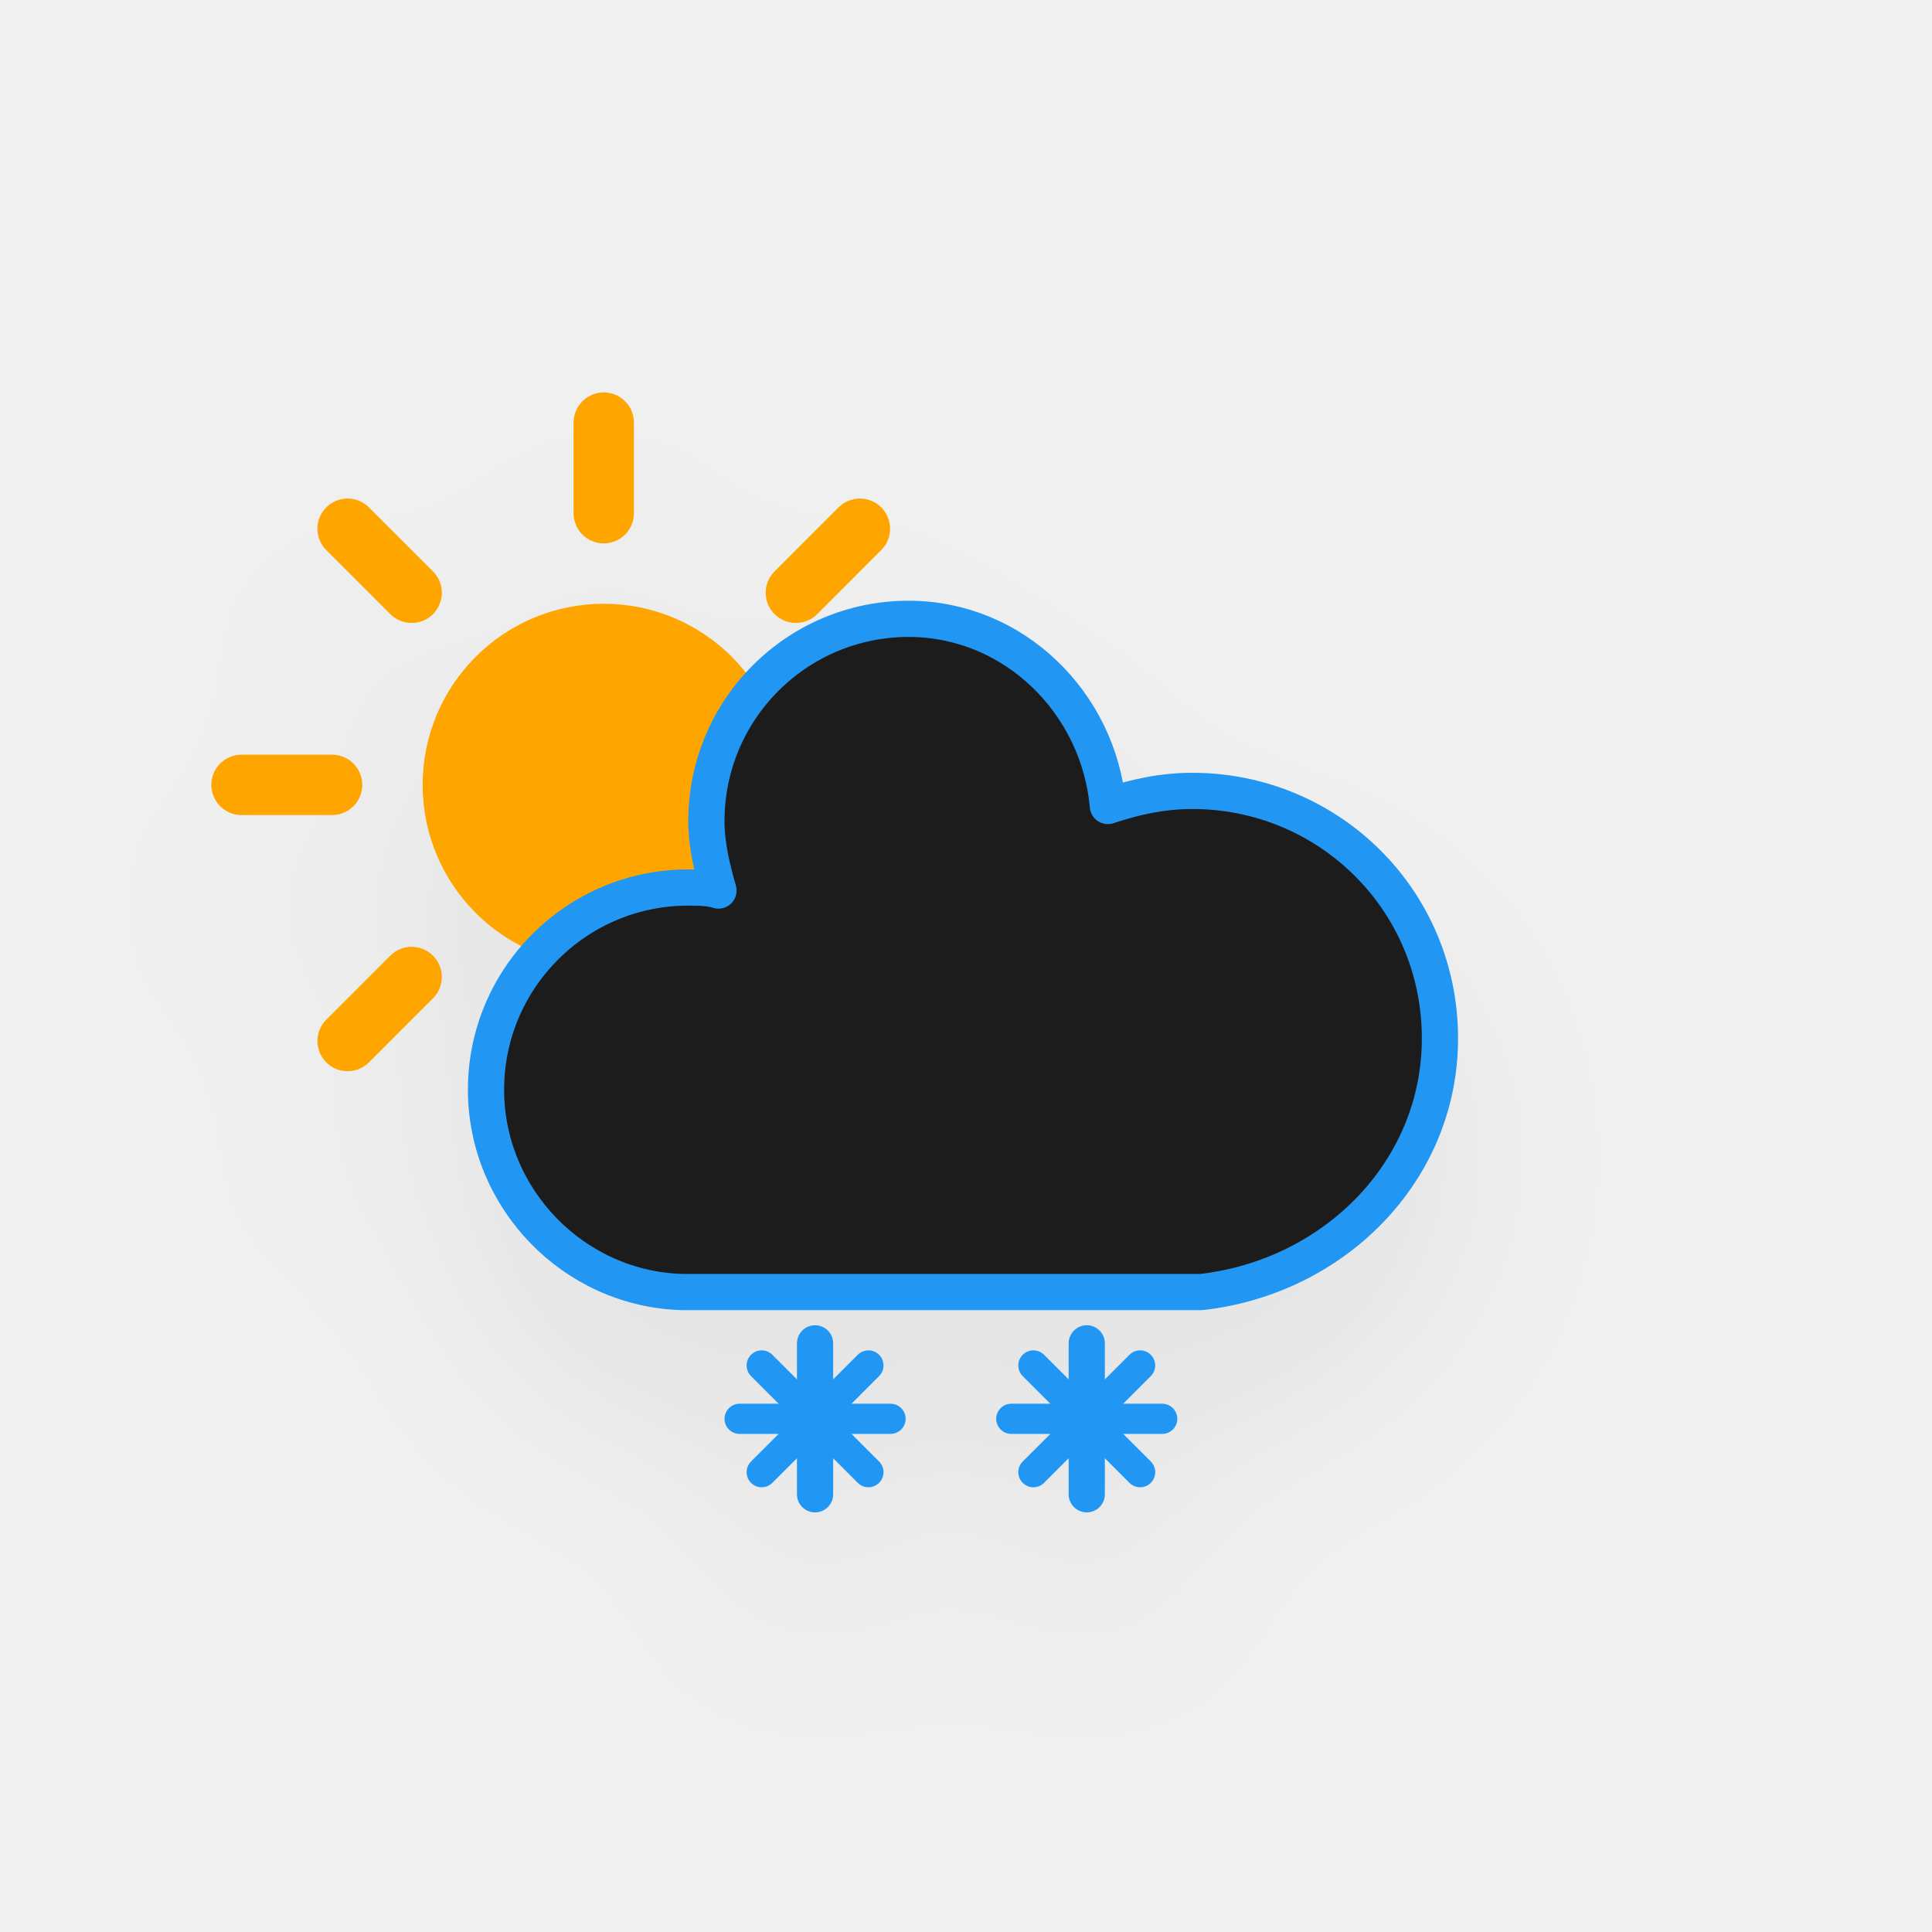
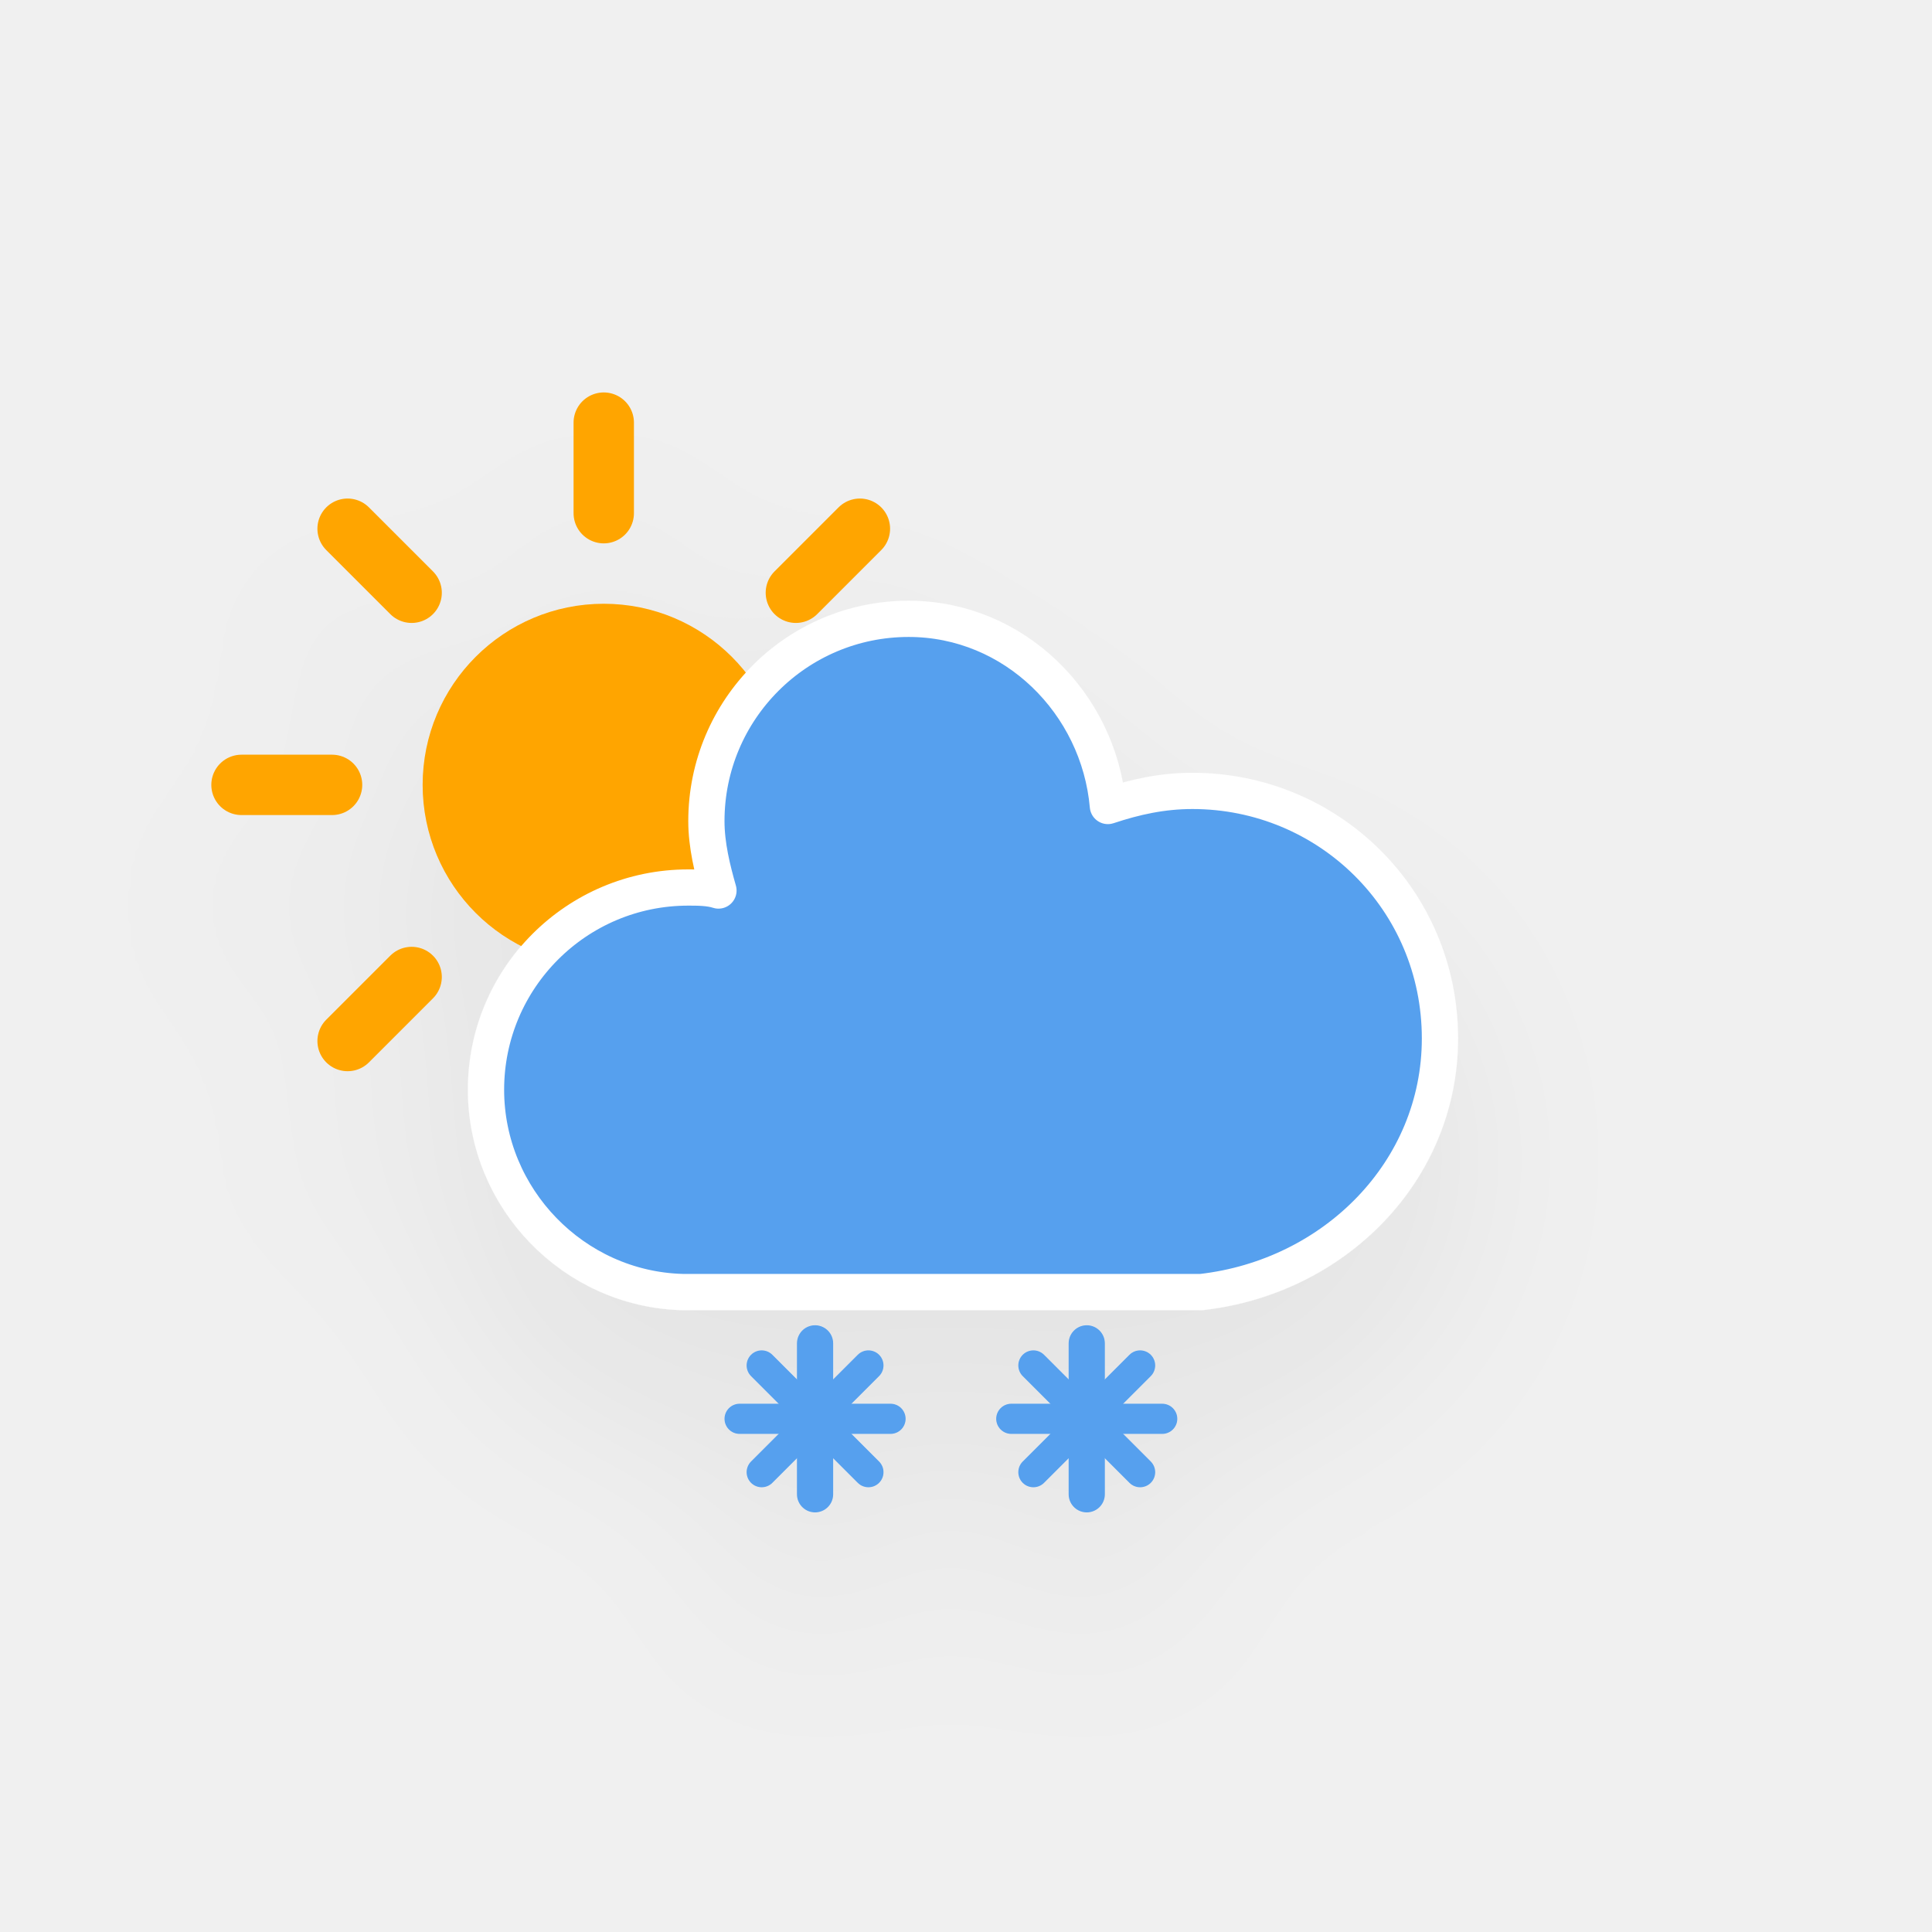
- <svg xmlns="http://www.w3.org/2000/svg" version="1.1" width="100%" height="100%" viewBox="0 0 64 64">
+ <svg xmlns="http://www.w3.org/2000/svg" version="1.1" width="64" height="64" viewbox="0 0 64 64">
  <defs>
    <filter id="blur" width="200%" height="200%">
      <feGaussianBlur in="SourceAlpha" stdDeviation="3" />
      <feOffset dx="0" dy="4" result="offsetblur" />
      <feComponentTransfer>
        <feFuncA type="linear" slope="0.05" />
      </feComponentTransfer>
      <feMerge>
        <feMergeNode />
        <feMergeNode in="SourceGraphic" />
      </feMerge>
    </filter>
    <style type="text/css">
/*
** CLOUDS
*/
@keyframes am-weather-cloud-2 {
  0% {
    -webkit-transform: translate(0px,0px);
       -moz-transform: translate(0px,0px);
        -ms-transform: translate(0px,0px);
            transform: translate(0px,0px);
  }

  50% {
    -webkit-transform: translate(2px,0px);
       -moz-transform: translate(2px,0px);
        -ms-transform: translate(2px,0px);
            transform: translate(2px,0px);
  }

  100% {
    -webkit-transform: translate(0px,0px);
       -moz-transform: translate(0px,0px);
        -ms-transform: translate(0px,0px);
            transform: translate(0px,0px);
  }
}

.am-weather-cloud-2 {
  -webkit-animation-name: am-weather-cloud-2;
     -moz-animation-name: am-weather-cloud-2;
          animation-name: am-weather-cloud-2;
  -webkit-animation-duration: 3s;
     -moz-animation-duration: 3s;
          animation-duration: 3s;
  -webkit-animation-timing-function: linear;
     -moz-animation-timing-function: linear;
          animation-timing-function: linear;
  -webkit-animation-iteration-count: infinite;
     -moz-animation-iteration-count: infinite;
          animation-iteration-count: infinite;
}

/*
** SUN
*/
@keyframes am-weather-sun {
  0% {
    -webkit-transform: rotate(0deg);
       -moz-transform: rotate(0deg);
        -ms-transform: rotate(0deg);
            transform: rotate(0deg);
  }

  100% {
    -webkit-transform: rotate(360deg);
       -moz-transform: rotate(360deg);
        -ms-transform: rotate(360deg);
            transform: rotate(360deg);
  }
}

.am-weather-sun {
  -webkit-animation-name: am-weather-sun;
     -moz-animation-name: am-weather-sun;
      -ms-animation-name: am-weather-sun;
          animation-name: am-weather-sun;
  -webkit-animation-duration: 9s;
     -moz-animation-duration: 9s;
      -ms-animation-duration: 9s;
          animation-duration: 9s;
  -webkit-animation-timing-function: linear;
     -moz-animation-timing-function: linear;
      -ms-animation-timing-function: linear;
          animation-timing-function: linear;
  -webkit-animation-iteration-count: infinite;
     -moz-animation-iteration-count: infinite;
      -ms-animation-iteration-count: infinite;
          animation-iteration-count: infinite;
}

@keyframes am-weather-sun-shiny {
  0% {
    stroke-dasharray: 3px 10px;
    stroke-dashoffset: 0px;
  }

  50% {
    stroke-dasharray: 0.1px 10px;
    stroke-dashoffset: -1px;
  }

  100% {
    stroke-dasharray: 3px 10px;
    stroke-dashoffset: 0px;
  }
}

.am-weather-sun-shiny line {
  -webkit-animation-name: am-weather-sun-shiny;
     -moz-animation-name: am-weather-sun-shiny;
      -ms-animation-name: am-weather-sun-shiny;
          animation-name: am-weather-sun-shiny;
  -webkit-animation-duration: 2s;
     -moz-animation-duration: 2s;
      -ms-animation-duration: 2s;
          animation-duration: 2s;
  -webkit-animation-timing-function: linear;
     -moz-animation-timing-function: linear;
      -ms-animation-timing-function: linear;
          animation-timing-function: linear;
  -webkit-animation-iteration-count: infinite;
     -moz-animation-iteration-count: infinite;
      -ms-animation-iteration-count: infinite;
          animation-iteration-count: infinite;
}

/*
** SNOW
*/
@keyframes am-weather-snow {
  0% {
    -webkit-transform: translateX(0) translateY(0);
       -moz-transform: translateX(0) translateY(0);
        -ms-transform: translateX(0) translateY(0);
            transform: translateX(0) translateY(0);
  }

  33.33% {
    -webkit-transform: translateX(-1.2px) translateY(2px);
       -moz-transform: translateX(-1.2px) translateY(2px);
        -ms-transform: translateX(-1.2px) translateY(2px);
            transform: translateX(-1.2px) translateY(2px);
  }

  66.66% {
    -webkit-transform: translateX(1.4px) translateY(4px);
       -moz-transform: translateX(1.4px) translateY(4px);
        -ms-transform: translateX(1.4px) translateY(4px);
            transform: translateX(1.4px) translateY(4px);
    opacity: 1;
  }

  100% {
    -webkit-transform: translateX(-1.6px) translateY(6px);
       -moz-transform: translateX(-1.6px) translateY(6px);
        -ms-transform: translateX(-1.6px) translateY(6px);
            transform: translateX(-1.6px) translateY(6px);
    opacity: 0;
  }
}

.am-weather-snow-1 {
  -webkit-animation-name: am-weather-snow;
     -moz-animation-name: am-weather-snow;
      -ms-animation-name: am-weather-snow;
          animation-name: am-weather-snow;
  -webkit-animation-duration: 2s;
     -moz-animation-duration: 2s;
      -ms-animation-duration: 2s;
          animation-duration: 2s;
  -webkit-animation-timing-function: linear;
     -moz-animation-timing-function: linear;
      -ms-animation-timing-function: linear;
          animation-timing-function: linear;
  -webkit-animation-iteration-count: infinite;
     -moz-animation-iteration-count: infinite;
      -ms-animation-iteration-count: infinite;
          animation-iteration-count: infinite;
}

.am-weather-snow-2 {
  -webkit-animation-name: am-weather-snow;
     -moz-animation-name: am-weather-snow;
      -ms-animation-name: am-weather-snow;
          animation-name: am-weather-snow;
  -webkit-animation-delay: 1.2s;
     -moz-animation-delay: 1.2s;
      -ms-animation-delay: 1.2s;
          animation-delay: 1.2s;
  -webkit-animation-duration: 2s;
     -moz-animation-duration: 2s;
      -ms-animation-duration: 2s;
          animation-duration: 2s;
  -webkit-animation-timing-function: linear;
     -moz-animation-timing-function: linear;
      -ms-animation-timing-function: linear;
          animation-timing-function: linear;
  -webkit-animation-iteration-count: infinite;
     -moz-animation-iteration-count: infinite;
      -ms-animation-iteration-count: infinite;
          animation-iteration-count: infinite;
}
        </style>
  </defs>
  <g filter="url(#blur)" id="snowy-3">
    <g transform="translate(20,10)">
      <g transform="translate(0,16)">
        <g class="am-weather-sun">
          <g>
            <line fill="none" stroke="orange" stroke-linecap="round" stroke-width="2" transform="translate(0,9)" x1="0" x2="0" y1="0" y2="3" />
          </g>
          <g transform="rotate(45)">
            <line fill="none" stroke="orange" stroke-linecap="round" stroke-width="2" transform="translate(0,9)" x1="0" x2="0" y1="0" y2="3" />
          </g>
          <g transform="rotate(90)">
            <line fill="none" stroke="orange" stroke-linecap="round" stroke-width="2" transform="translate(0,9)" x1="0" x2="0" y1="0" y2="3" />
          </g>
          <g transform="rotate(135)">
            <line fill="none" stroke="orange" stroke-linecap="round" stroke-width="2" transform="translate(0,9)" x1="0" x2="0" y1="0" y2="3" />
          </g>
          <g transform="rotate(180)">
            <line fill="none" stroke="orange" stroke-linecap="round" stroke-width="2" transform="translate(0,9)" x1="0" x2="0" y1="0" y2="3" />
          </g>
          <g transform="rotate(225)">
            <line fill="none" stroke="orange" stroke-linecap="round" stroke-width="2" transform="translate(0,9)" x1="0" x2="0" y1="0" y2="3" />
          </g>
          <g transform="rotate(270)">
            <line fill="none" stroke="orange" stroke-linecap="round" stroke-width="2" transform="translate(0,9)" x1="0" x2="0" y1="0" y2="3" />
          </g>
          <g transform="rotate(315)">
            <line fill="none" stroke="orange" stroke-linecap="round" stroke-width="2" transform="translate(0,9)" x1="0" x2="0" y1="0" y2="3" />
          </g>
        </g>
        <circle cx="0" cy="0" fill="orange" r="5" stroke="orange" stroke-width="2" />
      </g>
      <g>
-         <path d="M47.7,35.4c0-4.6-3.7-8.2-8.2-8.2c-1,0-1.9,0.2-2.8,0.5c-0.3-3.4-3.1-6.2-6.6-6.2c-3.7,0-6.7,3-6.7,6.7c0,0.8,0.2,1.6,0.4,2.3    c-0.3-0.1-0.7-0.1-1-0.1c-3.7,0-6.7,3-6.7,6.7c0,3.6,2.9,6.6,6.5,6.7l17.2,0C44.2,43.3,47.7,39.8,47.7,35.4z" fill="#1a1a1a" stroke="#2196F3" stroke-linejoin="round" stroke-width="1.2" transform="translate(-20,-11)" />
+         <path d="M47.7,35.4c0-4.6-3.7-8.2-8.2-8.2c-1,0-1.9,0.2-2.8,0.5c-0.3-3.4-3.1-6.2-6.6-6.2c-3.7,0-6.7,3-6.7,6.7c0,0.8,0.2,1.6,0.4,2.3    c-0.3-0.1-0.7-0.1-1-0.1c-3.7,0-6.7,3-6.7,6.7c0,3.6,2.9,6.6,6.5,6.7l17.2,0C44.2,43.3,47.7,39.8,47.7,35.4z" fill="#57A0EE" stroke="white" stroke-linejoin="round" stroke-width="1.2" transform="translate(-20,-11)" />
      </g>
      <g class="am-weather-snow-1">
        <g transform="translate(7,28)">
-           <line fill="none" stroke="#2196F3" stroke-linecap="round" stroke-width="1.2" transform="translate(0,9), rotate(0)" x1="0" x2="0" y1="-2.5" y2="2.5" />
-           <line fill="none" stroke="#2196F3" stroke-linecap="round" stroke-width="1" transform="translate(0,9), rotate(45)" x1="0" x2="0" y1="-2.5" y2="2.5" />
-           <line fill="none" stroke="#2196F3" stroke-linecap="round" stroke-width="1" transform="translate(0,9), rotate(90)" x1="0" x2="0" y1="-2.5" y2="2.5" />
-           <line fill="none" stroke="#2196F3" stroke-linecap="round" stroke-width="1" transform="translate(0,9), rotate(135)" x1="0" x2="0" y1="-2.5" y2="2.5" />
+           <line fill="none" stroke="#57A0EE" stroke-linecap="round" stroke-width="1.2" transform="translate(0,9), rotate(0)" x1="0" x2="0" y1="-2.5" y2="2.5" />
+           <line fill="none" stroke="#57A0EE" stroke-linecap="round" stroke-width="1" transform="translate(0,9), rotate(45)" x1="0" x2="0" y1="-2.5" y2="2.5" />
+           <line fill="none" stroke="#57A0EE" stroke-linecap="round" stroke-width="1" transform="translate(0,9), rotate(90)" x1="0" x2="0" y1="-2.5" y2="2.5" />
+           <line fill="none" stroke="#57A0EE" stroke-linecap="round" stroke-width="1" transform="translate(0,9), rotate(135)" x1="0" x2="0" y1="-2.5" y2="2.5" />
        </g>
      </g>
      <g class="am-weather-snow-2">
        <g transform="translate(16,28)">
-           <line fill="none" stroke="#2196F3" stroke-linecap="round" stroke-width="1.2" transform="translate(0,9), rotate(0)" x1="0" x2="0" y1="-2.5" y2="2.5" />
-           <line fill="none" stroke="#2196F3" stroke-linecap="round" stroke-width="1" transform="translate(0,9), rotate(45)" x1="0" x2="0" y1="-2.5" y2="2.5" />
-           <line fill="none" stroke="#2196F3" stroke-linecap="round" stroke-width="1" transform="translate(0,9), rotate(90)" x1="0" x2="0" y1="-2.5" y2="2.5" />
-           <line fill="none" stroke="#2196F3" stroke-linecap="round" stroke-width="1" transform="translate(0,9), rotate(135)" x1="0" x2="0" y1="-2.5" y2="2.5" />
+           <line fill="none" stroke="#57A0EE" stroke-linecap="round" stroke-width="1.2" transform="translate(0,9), rotate(0)" x1="0" x2="0" y1="-2.5" y2="2.5" />
+           <line fill="none" stroke="#57A0EE" stroke-linecap="round" stroke-width="1" transform="translate(0,9), rotate(45)" x1="0" x2="0" y1="-2.5" y2="2.5" />
+           <line fill="none" stroke="#57A0EE" stroke-linecap="round" stroke-width="1" transform="translate(0,9), rotate(90)" x1="0" x2="0" y1="-2.5" y2="2.5" />
+           <line fill="none" stroke="#57A0EE" stroke-linecap="round" stroke-width="1" transform="translate(0,9), rotate(135)" x1="0" x2="0" y1="-2.5" y2="2.5" />
        </g>
      </g>
    </g>
  </g>
</svg>
